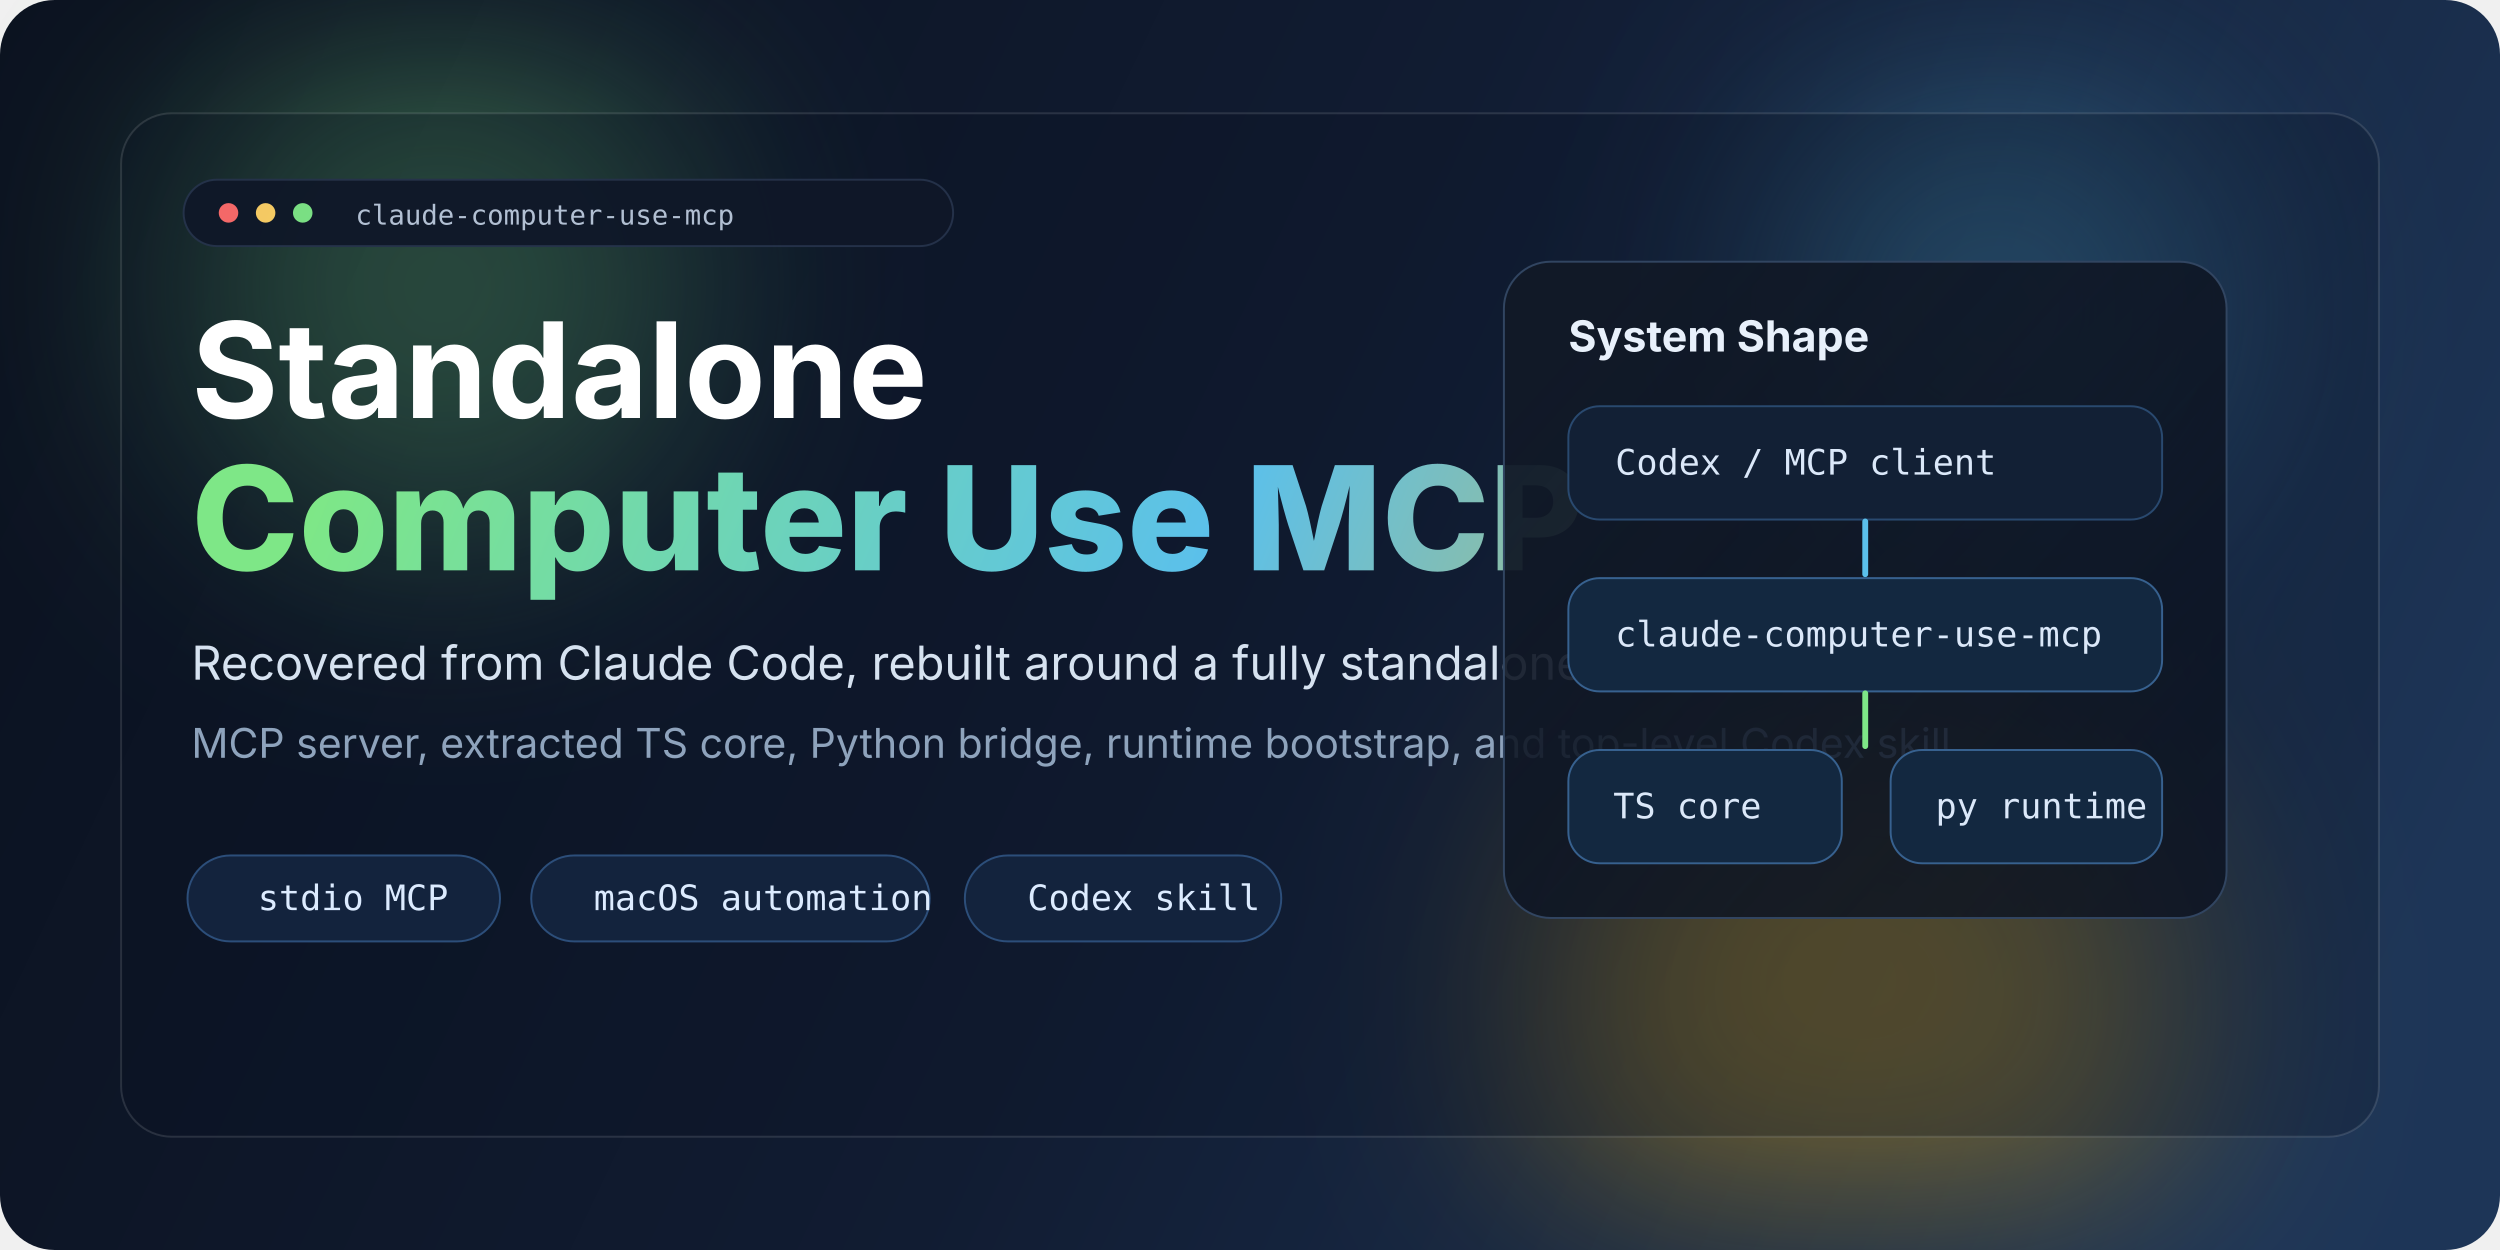
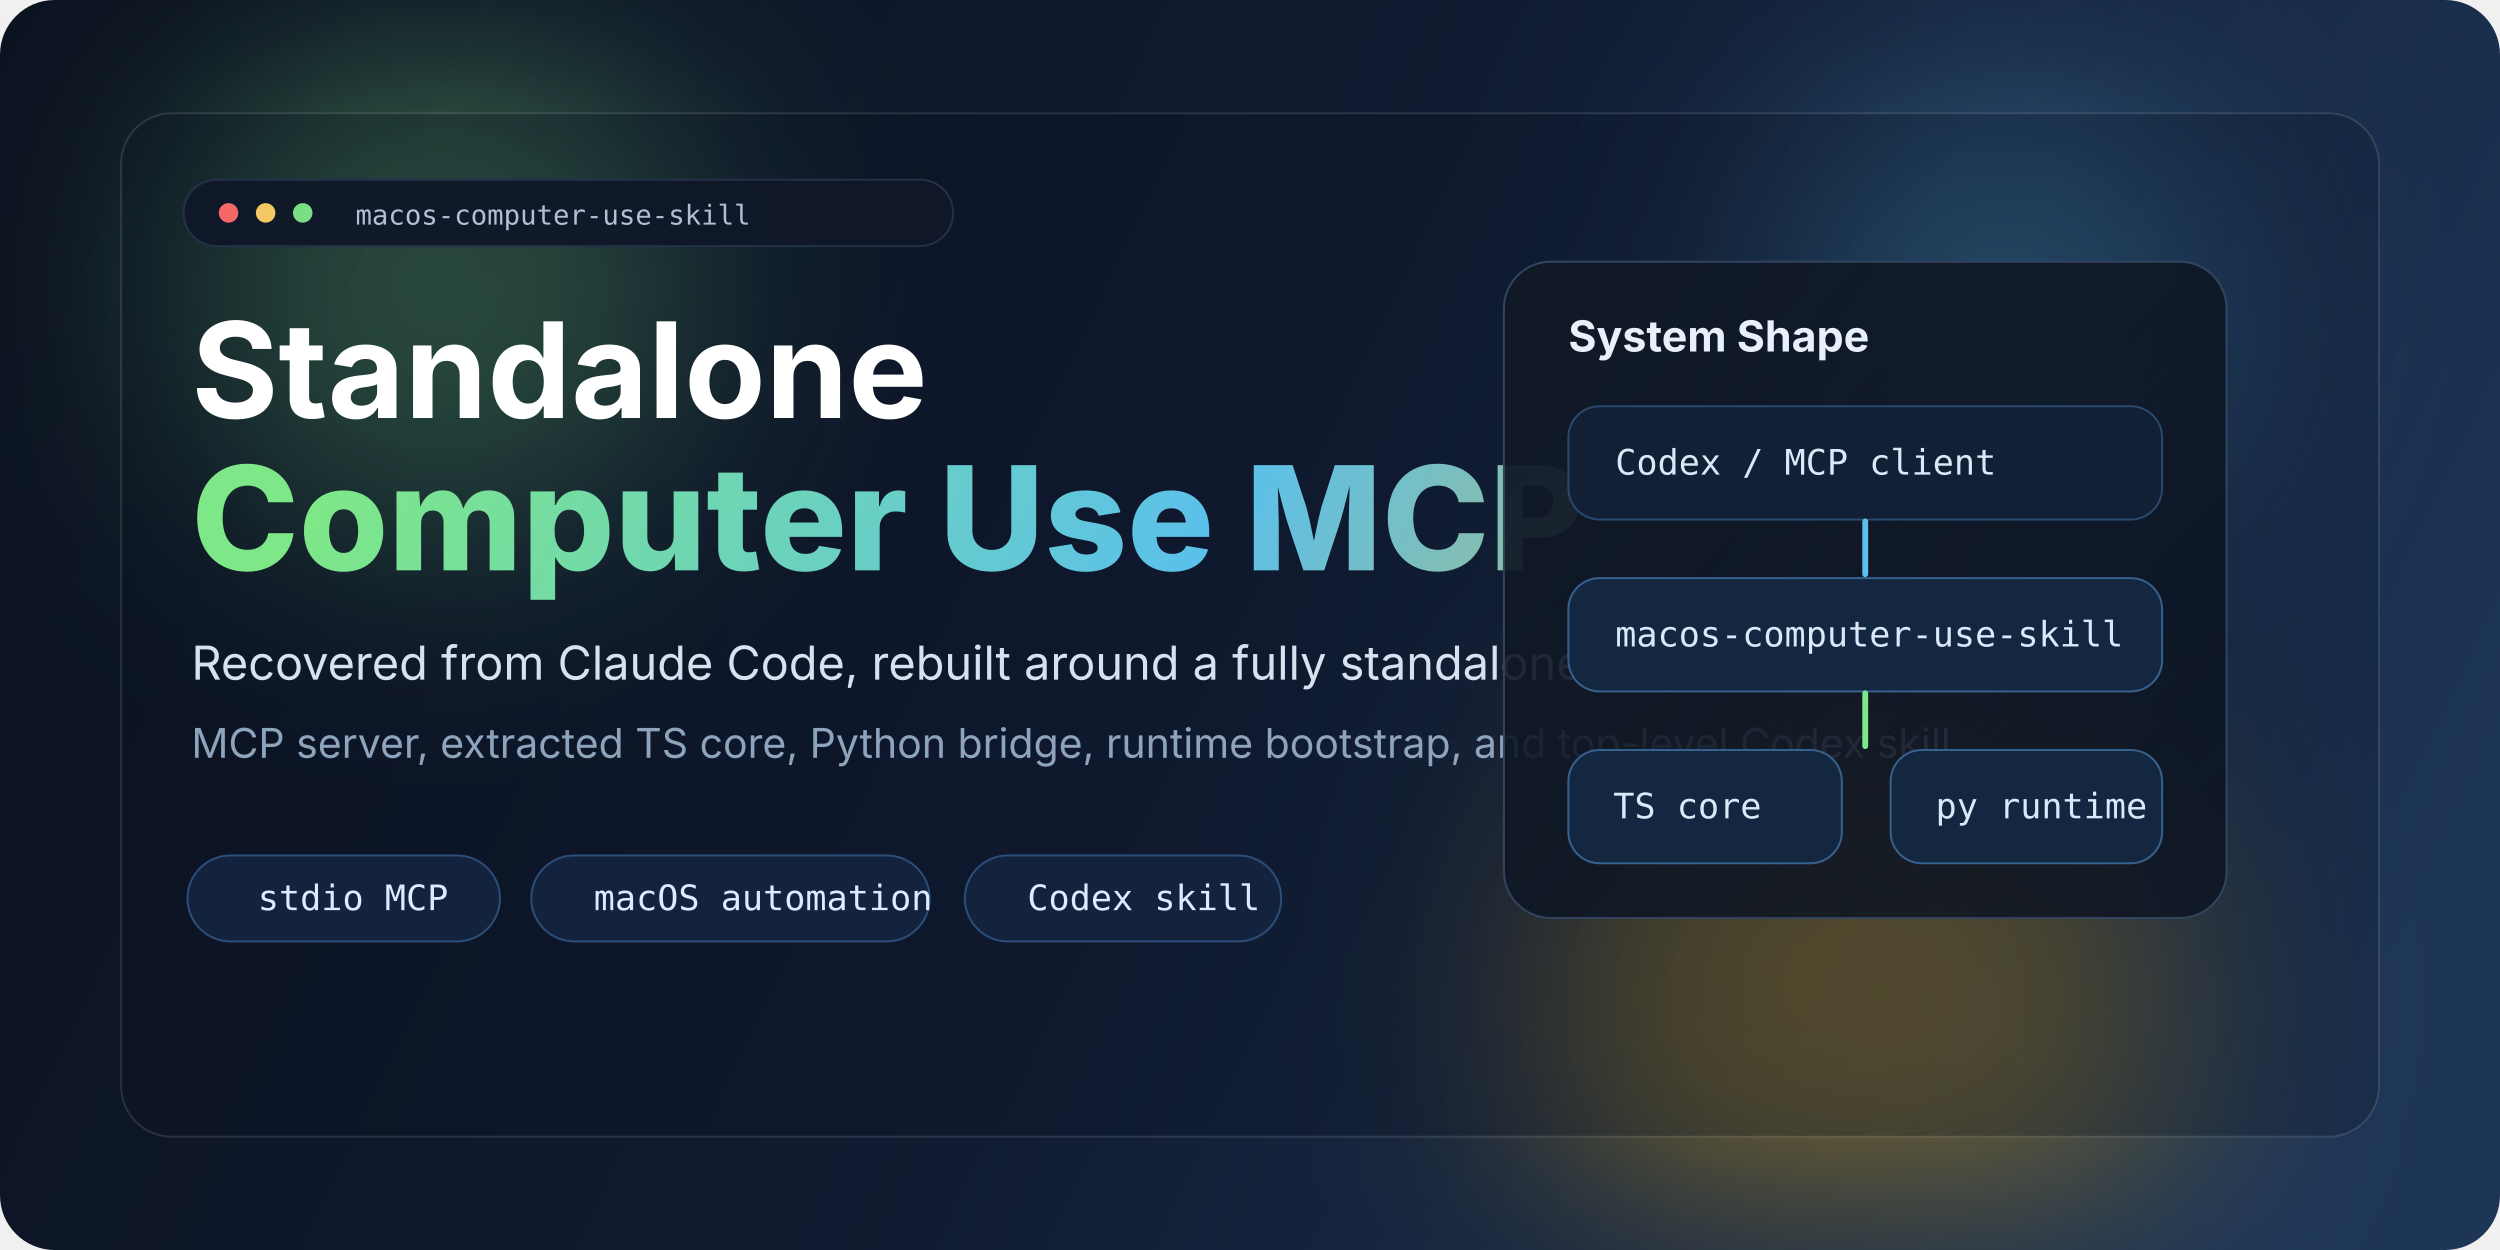
<svg xmlns="http://www.w3.org/2000/svg" width="1280" height="640" viewBox="0 0 1280 640" fill="none">
  <defs>
    <linearGradient id="bg" x1="54" y1="42" x2="1190" y2="582" gradientUnits="userSpaceOnUse">
      <stop stop-color="#0B1220" />
      <stop offset="0.5" stop-color="#111C32" />
      <stop offset="1" stop-color="#1D3557" />
    </linearGradient>
    <linearGradient id="accent" x1="218" y1="116" x2="1112" y2="476" gradientUnits="userSpaceOnUse">
      <stop stop-color="#7EE787" />
      <stop offset="0.45" stop-color="#5BC0EB" />
      <stop offset="1" stop-color="#FFB703" />
    </linearGradient>
    <linearGradient id="panel" x1="802" y1="157" x2="1107" y2="434" gradientUnits="userSpaceOnUse">
      <stop stop-color="#111927" stop-opacity="0.96" />
      <stop offset="1" stop-color="#0B1220" stop-opacity="0.8" />
    </linearGradient>
    <filter id="blur" x="0" y="0" width="1280" height="640" filterUnits="userSpaceOnUse" color-interpolation-filters="sRGB">
      <feGaussianBlur stdDeviation="60" />
    </filter>
  </defs>
  <rect width="1280" height="640" rx="28" fill="url(#bg)" />
  <g filter="url(#blur)" opacity="0.34">
    <circle cx="225" cy="147" r="132" fill="#7EE787" />
    <circle cx="1022" cy="158" r="110" fill="#5BC0EB" />
    <circle cx="952" cy="514" r="164" fill="#FFB703" />
  </g>
  <rect x="62" y="58" width="1156" height="524" rx="26" fill="#0B1220" fill-opacity="0.25" stroke="rgba(255,255,255,0.12)" />
  <g opacity="0.95">
    <rect x="94" y="92" width="394" height="34" rx="17" fill="#0F1728" stroke="#25324A" />
    <circle cx="117" cy="109" r="5" fill="#FF6B6B" />
    <circle cx="136" cy="109" r="5" fill="#FFD166" />
    <circle cx="155" cy="109" r="5" fill="#7EE787" />
-     <text x="182" y="115" fill="#B9C6DA" font-family="SFMono-Regular, Menlo, Monaco, Consolas, monospace" font-size="14">claude-computer-use-mcp</text>
+     <text x="182" y="115" fill="#B9C6DA" font-family="SFMono-Regular, Menlo, Monaco, Consolas, monospace" font-size="14">macos-computer-use-skill</text>
  </g>
  <g>
    <text x="98" y="214" fill="white" font-family="ui-sans-serif, system-ui, -apple-system, BlinkMacSystemFont, Segoe UI, sans-serif" font-size="68" font-weight="700">Standalone</text>
    <text x="98" y="292" fill="url(#accent)" font-family="ui-sans-serif, system-ui, -apple-system, BlinkMacSystemFont, Segoe UI, sans-serif" font-size="74" font-weight="800">Computer Use MCP</text>
    <text x="98" y="348" fill="#D6E2F0" font-family="ui-sans-serif, system-ui, -apple-system, BlinkMacSystemFont, Segoe UI, sans-serif" font-size="24">Recovered from Claude Code, rebuilt around a fully standalone public macOS runtime.</text>
    <text x="98" y="388" fill="#8EA3BC" font-family="ui-sans-serif, system-ui, -apple-system, BlinkMacSystemFont, Segoe UI, sans-serif" font-size="21">MCP server, extracted TS core, Python bridge, runtime bootstrap, and top-level Codex skill.</text>
  </g>
  <g>
    <rect x="96" y="438" width="160" height="44" rx="22" fill="#13233D" stroke="#2C4E7A" />
    <text x="132" y="466" fill="#DCEBFF" font-family="SFMono-Regular, Menlo, Monaco, Consolas, monospace" font-size="18">stdio MCP</text>
    <rect x="272" y="438" width="204" height="44" rx="22" fill="#13233D" stroke="#2C4E7A" />
    <text x="304" y="466" fill="#DCEBFF" font-family="SFMono-Regular, Menlo, Monaco, Consolas, monospace" font-size="18">macOS automation</text>
    <rect x="494" y="438" width="162" height="44" rx="22" fill="#13233D" stroke="#2C4E7A" />
    <text x="526" y="466" fill="#DCEBFF" font-family="SFMono-Regular, Menlo, Monaco, Consolas, monospace" font-size="18">Codex skill</text>
  </g>
  <g>
    <rect x="770" y="134" width="370" height="336" rx="24" fill="url(#panel)" stroke="#314561" />
    <text x="803" y="180" fill="#E8F0FB" font-family="ui-sans-serif, system-ui, -apple-system, BlinkMacSystemFont, Segoe UI, sans-serif" font-size="22" font-weight="700">System Shape</text>
    <rect x="803" y="208" width="304" height="58" rx="16" fill="#122035" stroke="#29496F" />
    <text x="827" y="243" fill="#DBE8F9" font-family="SFMono-Regular, Menlo, Monaco, Consolas, monospace" font-size="18">Codex / MCP client</text>
    <path d="M955 267V294" stroke="#5BC0EB" stroke-width="3" stroke-linecap="round" />
    <rect x="803" y="296" width="304" height="58" rx="16" fill="#132840" stroke="#37618F" />
-     <text x="827" y="331" fill="#DBE8F9" font-family="SFMono-Regular, Menlo, Monaco, Consolas, monospace" font-size="18">claude-computer-use-mcp</text>
+     <text x="827" y="331" fill="#DBE8F9" font-family="SFMono-Regular, Menlo, Monaco, Consolas, monospace" font-size="18">macos-computer-use-skill</text>
    <path d="M955 355V382" stroke="#7EE787" stroke-width="3" stroke-linecap="round" />
    <rect x="803" y="384" width="140" height="58" rx="16" fill="#132840" stroke="#37618F" />
    <text x="826" y="419" fill="#DBE8F9" font-family="SFMono-Regular, Menlo, Monaco, Consolas, monospace" font-size="18">TS core</text>
    <rect x="968" y="384" width="139" height="58" rx="16" fill="#132840" stroke="#37618F" />
    <text x="991" y="419" fill="#DBE8F9" font-family="SFMono-Regular, Menlo, Monaco, Consolas, monospace" font-size="18">py runtime</text>
  </g>
</svg>
